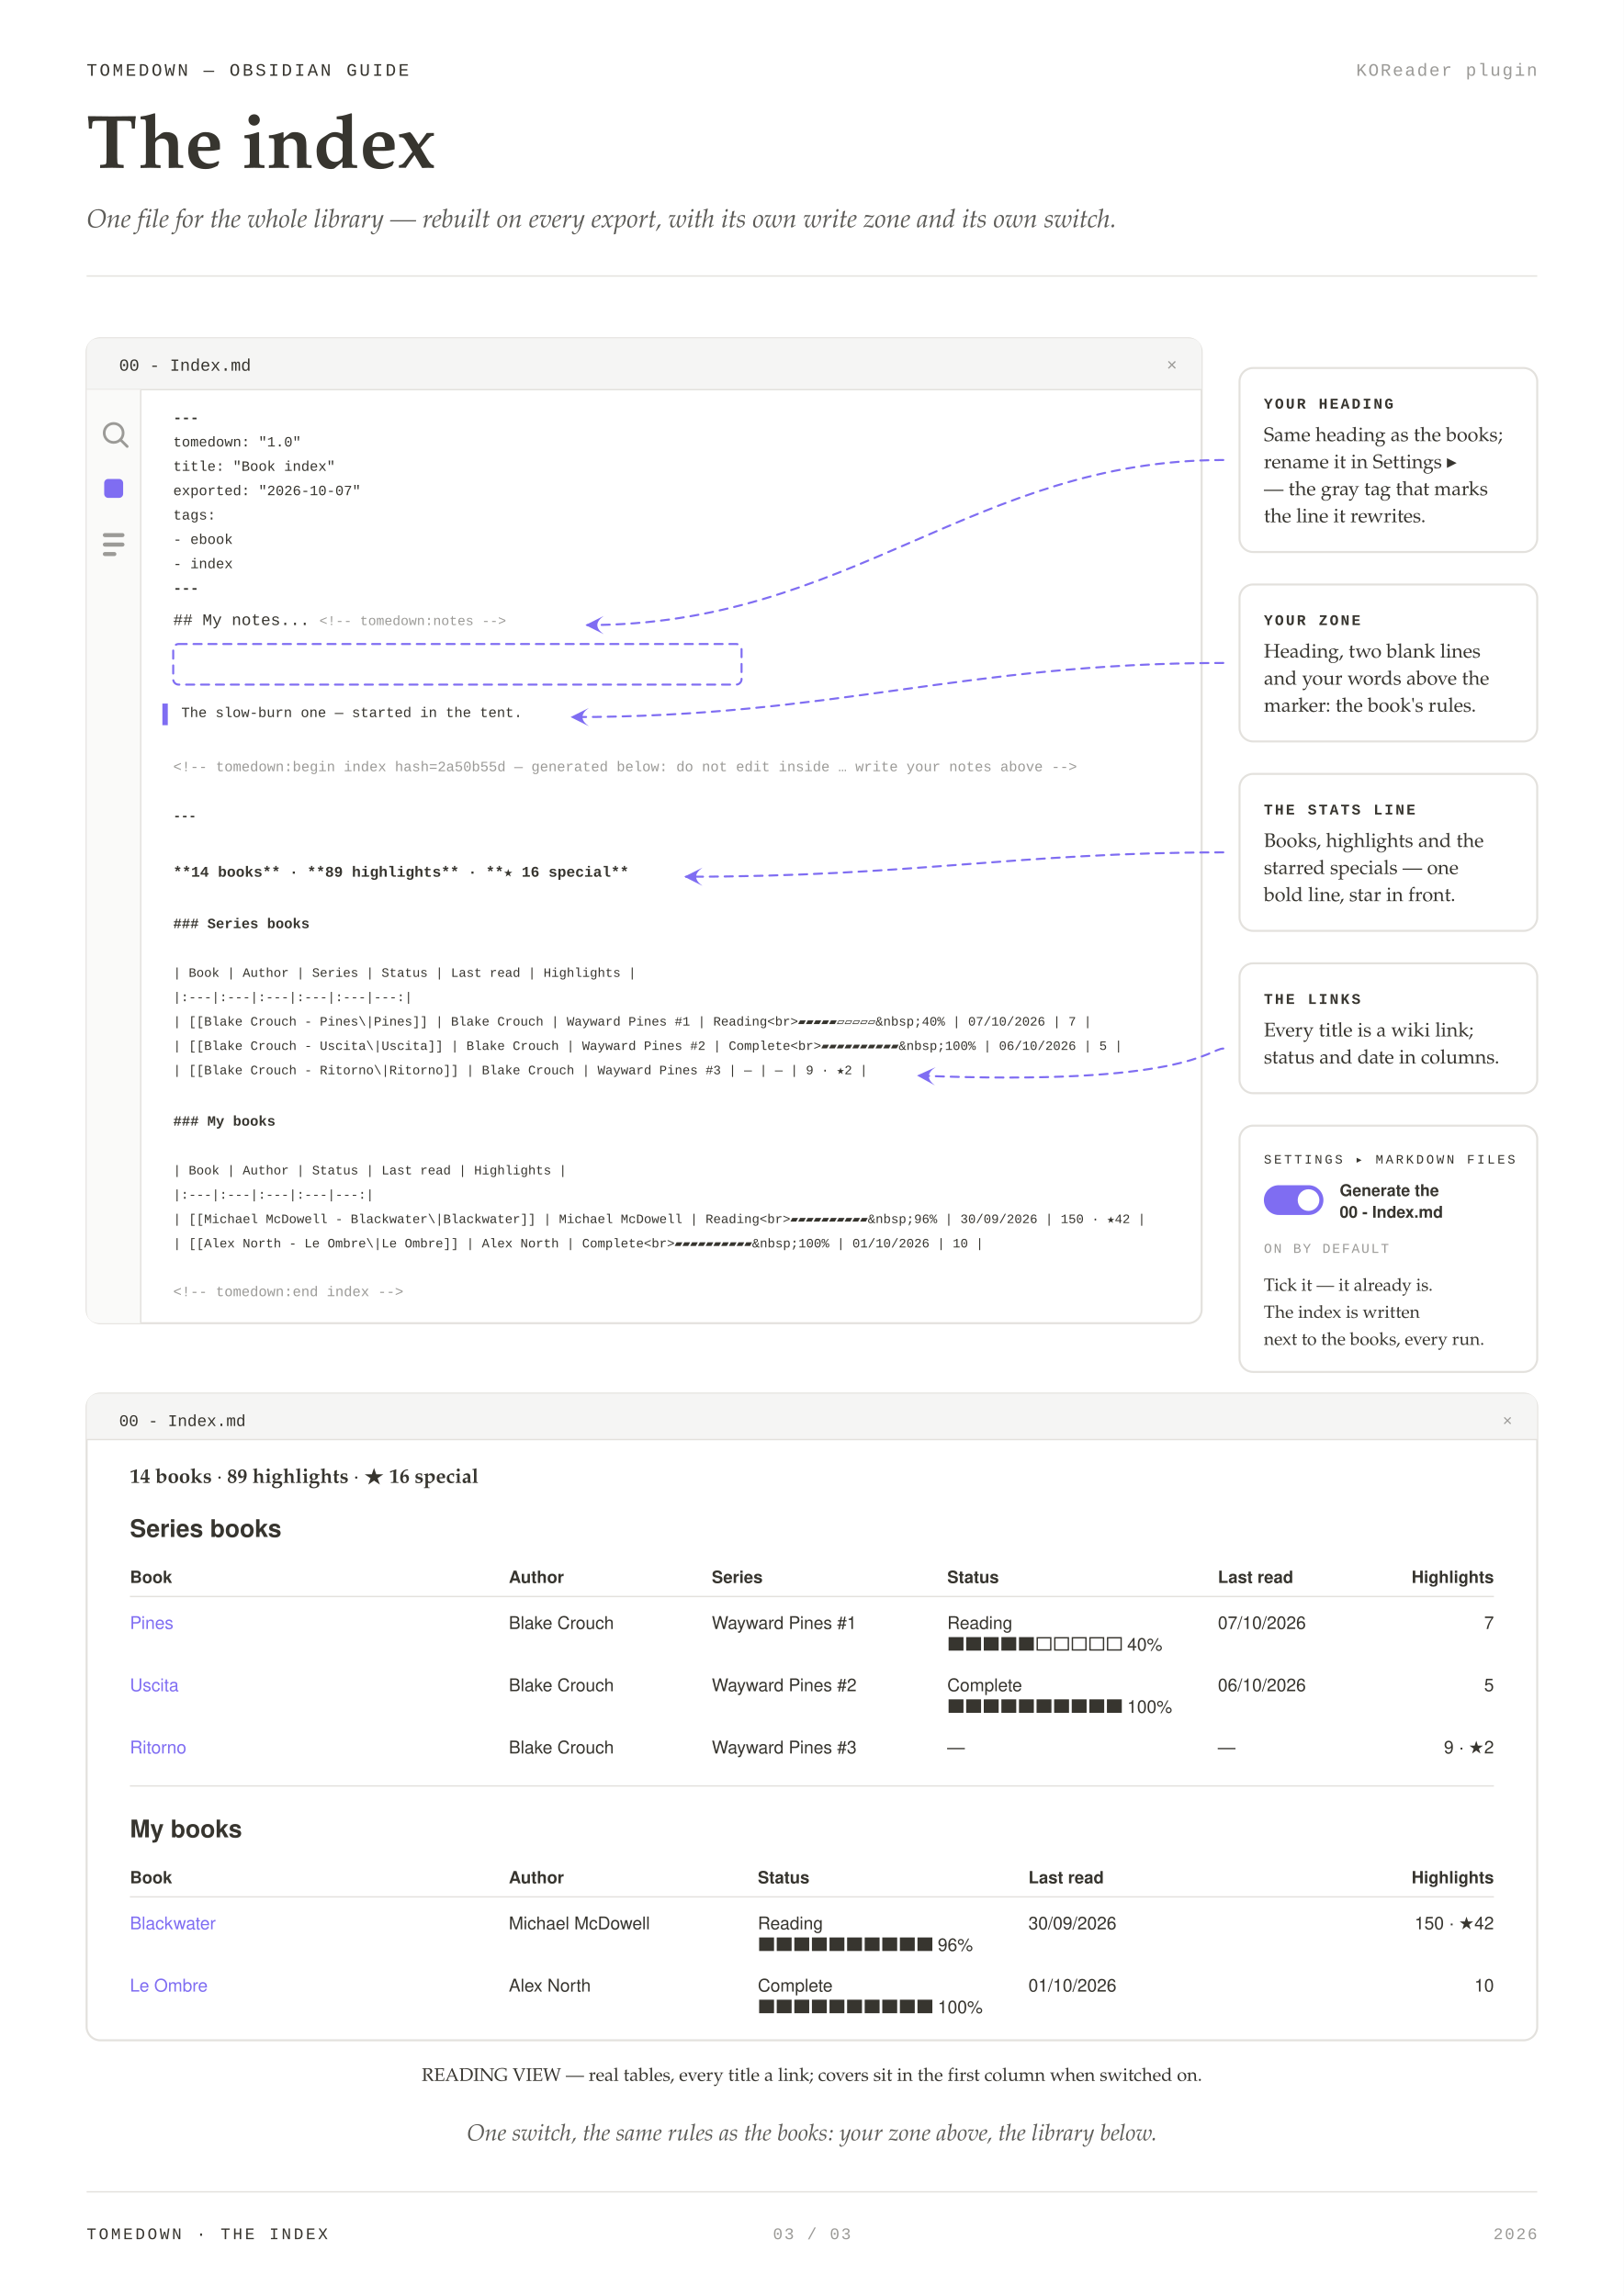
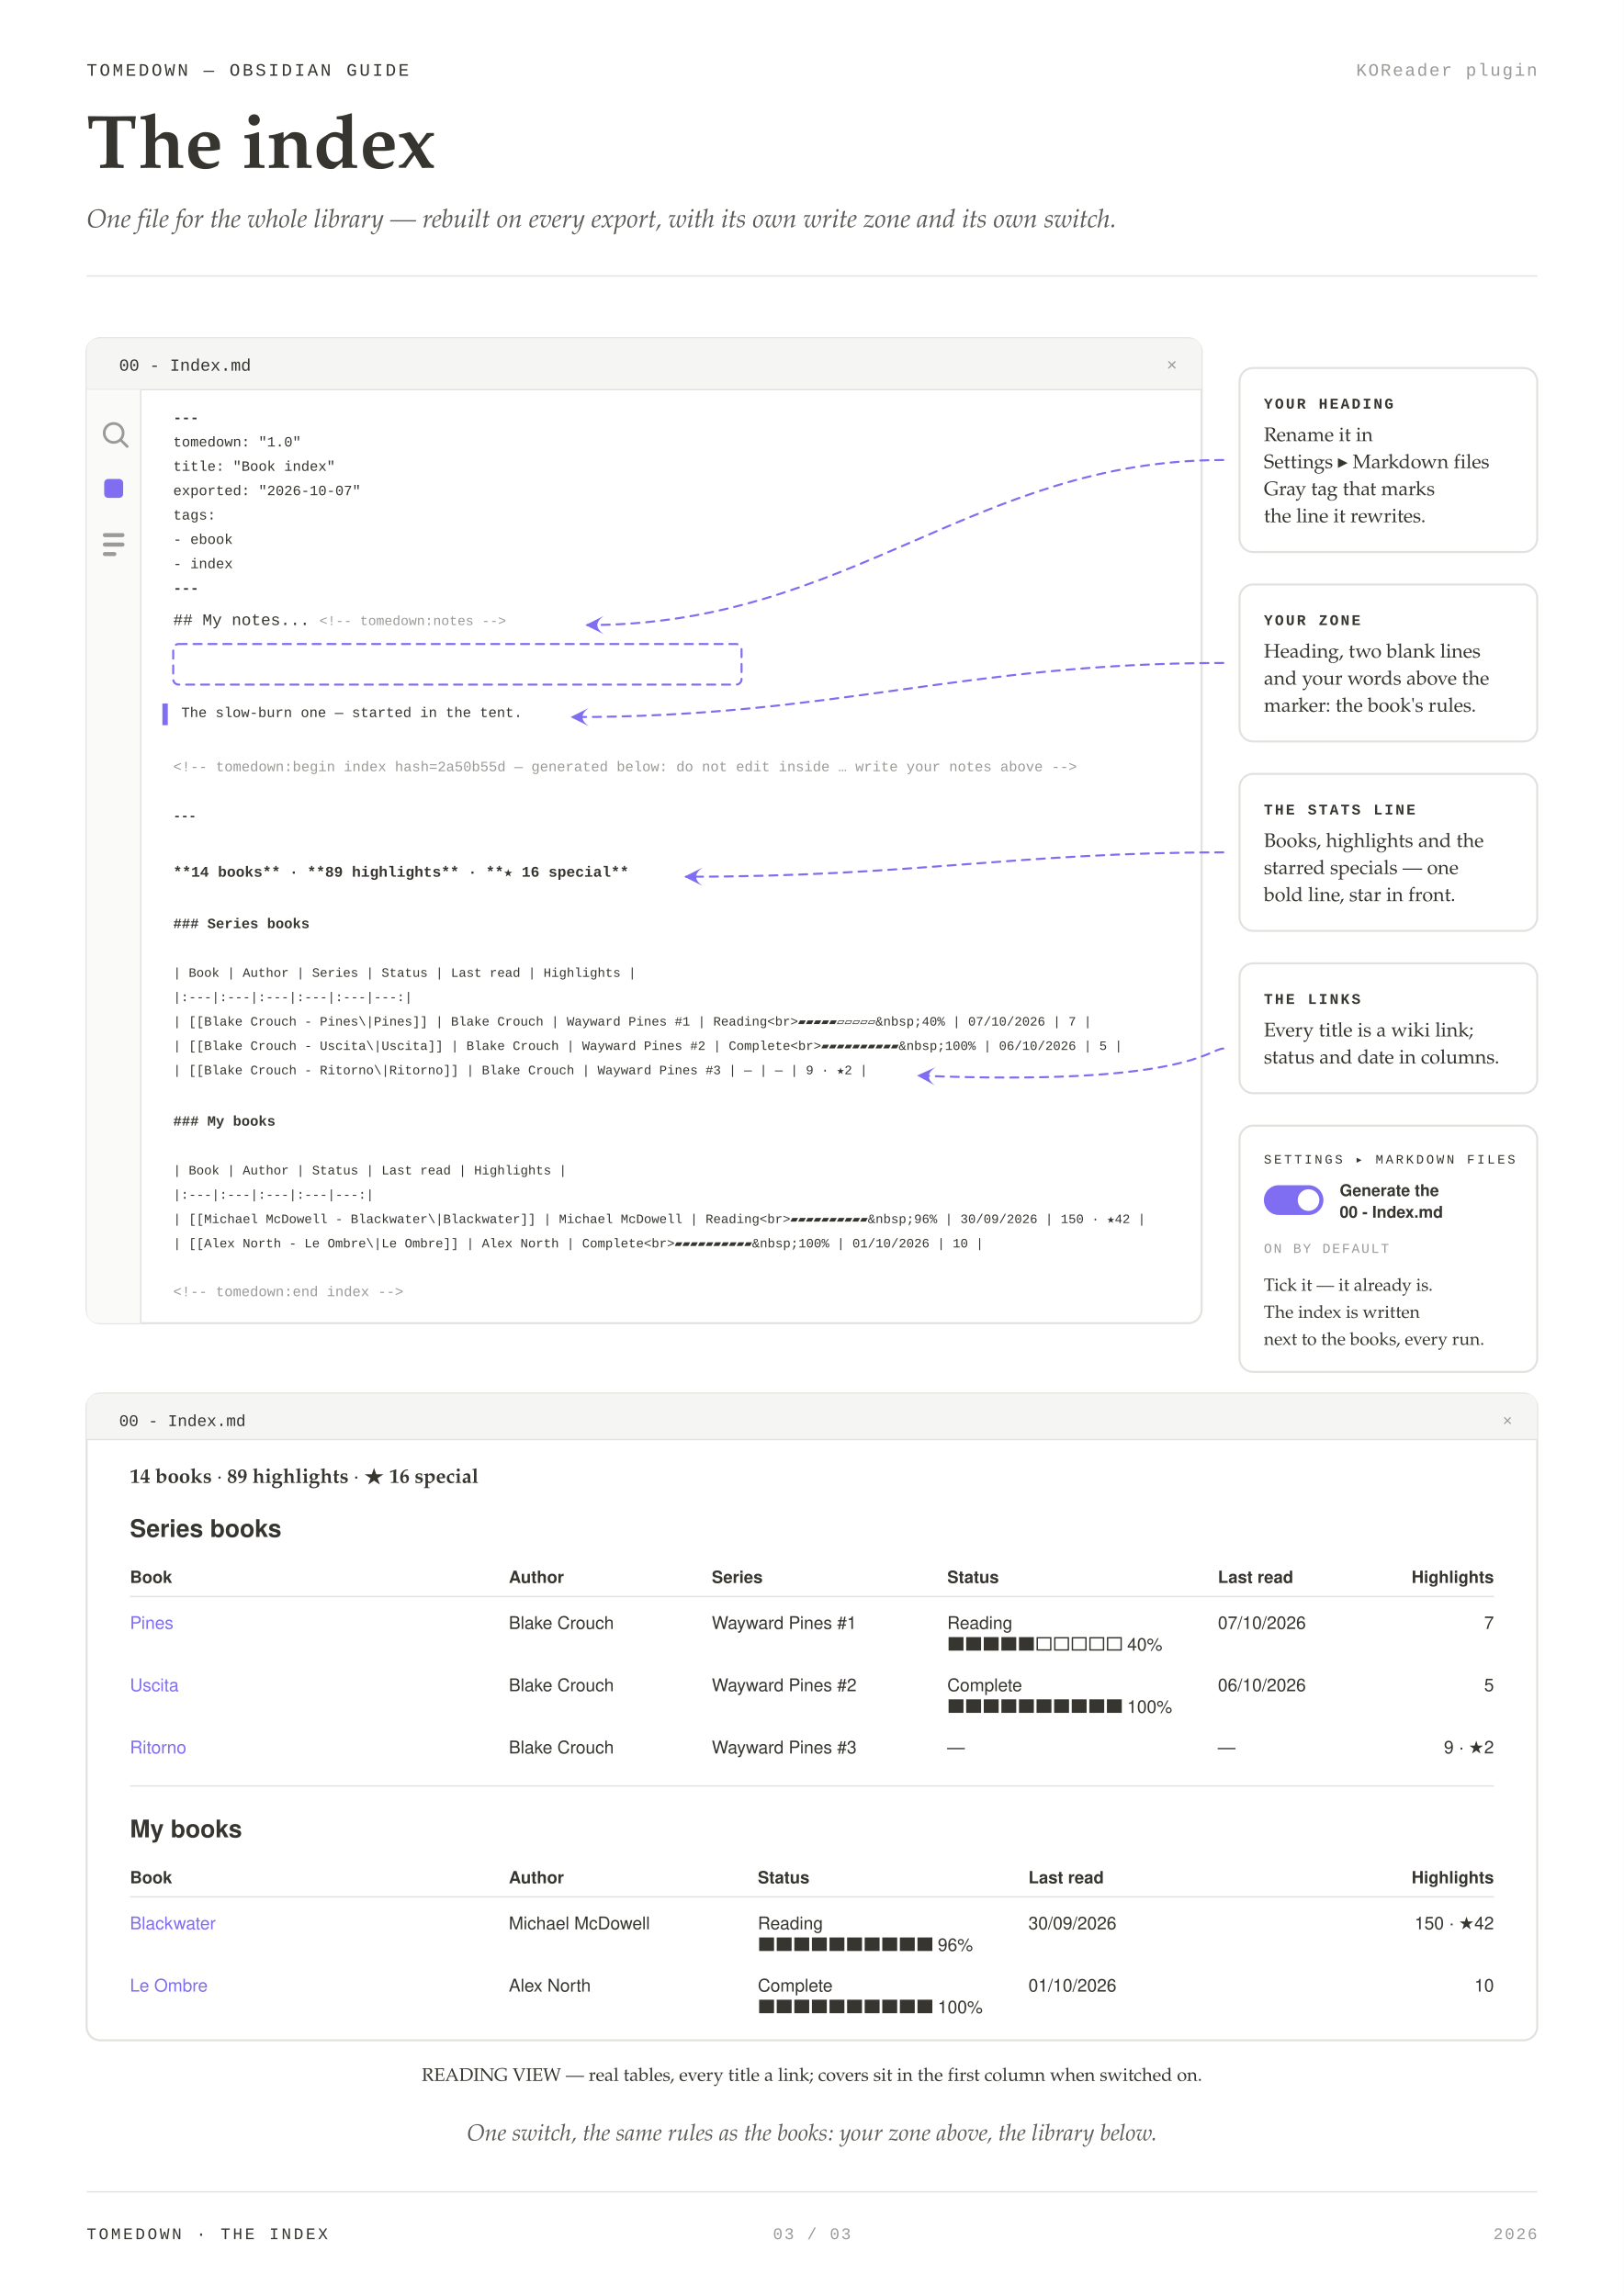
<svg xmlns="http://www.w3.org/2000/svg" width="1200" height="1697" viewBox="0 0 1200 1697" role="img" aria-label="Tomedown Obsidian guide 03 — the index: one 00 - Index.md for the whole library with the stats line, two tables of wiki links, its own write zone above the marker, the settings toggle that generates it, and how it looks in reading view">
  <style>
    .display { font-family: Georgia, "Iowan Old Style", "Palatino Linotype", "Book Antiqua", "Times New Roman", "Liberation Serif", "DejaVu Serif", serif; font-weight: 700; fill: #37352F; }
    .deck    { font-family: Georgia, "Iowan Old Style", "Palatino Linotype", "Book Antiqua", "Times New Roman", "Liberation Serif", "DejaVu Serif", serif; font-style: italic; fill: #5C5B57; }
    .body    { font-family: Georgia, "Iowan Old Style", "Palatino Linotype", "Book Antiqua", "Times New Roman", "Liberation Serif", "DejaVu Serif", serif; fill: #37352F; }
    .menu    { font-family: "Helvetica Neue", Helvetica, Arial, "Liberation Sans", "DejaVu Sans", sans-serif; font-weight: 700; fill: #37352F; }
    .ui      { font-family: "Helvetica Neue", Helvetica, Arial, "Liberation Sans", "DejaVu Sans", sans-serif; fill: #37352F; }
    .uim     { font-family: "Helvetica Neue", Helvetica, Arial, "Liberation Sans", "DejaVu Sans", sans-serif; fill: #9B9A97; }
    .label   { font-family: "SF Mono", Menlo, Consolas, "JetBrains Mono", "Liberation Mono", "DejaVu Sans Mono", monospace; letter-spacing: 1.8px; fill: #37352F; }
    .labelm  { font-family: "SF Mono", Menlo, Consolas, "JetBrains Mono", "Liberation Mono", "DejaVu Sans Mono", monospace; letter-spacing: 1.2px; fill: #9B9A97; }
    .nhead   { font-family: "SF Mono", Menlo, Consolas, "JetBrains Mono", "Liberation Mono", "DejaVu Sans Mono", monospace; font-weight: 600; letter-spacing: 1.5px; fill: #37352F; }
    .code    { font-family: "SF Mono", Menlo, Consolas, "JetBrains Mono", "Liberation Mono", "DejaVu Sans Mono", monospace; fill: #37352F; }
    .struct  { font-family: "SF Mono", Menlo, Consolas, "JetBrains Mono", "Liberation Mono", "DejaVu Sans Mono", monospace; font-weight: 600; fill: #37352F; }
    .comment { font-family: "SF Mono", Menlo, Consolas, "JetBrains Mono", "Liberation Mono", "DejaVu Sans Mono", monospace; fill: #9B9A97; }
    .link    { fill: #7F6DF2; }
    .rule    { stroke: #E3E1DD; stroke-width: 1; }
    .hair    { stroke: #E3E1DD; stroke-width: 1; }
    .dash    { stroke: #7F6DF2; stroke-width: 1.5; stroke-dasharray: 6 5; fill: none; stroke-linecap: round; }
    .card    { fill: #FFFFFF; stroke: #E3E1DD; stroke-width: 1.5; }
    .note    { fill: none; stroke: #E3E1DD; stroke-width: 1.5; }
    .pill    { fill: #FFFFFF; stroke: #E3E1DD; stroke-width: 1.5; }
    .accent  { fill: #7F6DF2; }
  </style>
  <defs>
    <marker id="ah" viewBox="0 0 10 10" refX="9" refY="5" markerWidth="9" markerHeight="9" orient="auto-start-reverse">
      <path d="M0 0 L10 5 L0 10 Q7 5 0 0 z" fill="#7F6DF2" />
    </marker>
  </defs>
  <rect width="1200" height="1697" fill="#FFFFFF" />
  <text class="label" x="64" y="56" font-size="13">TOMEDOWN — OBSIDIAN GUIDE</text>
  <text class="labelm" x="1136" y="56" font-size="13" text-anchor="end">KOReader plugin</text>
  <text class="display" x="64" y="124" font-size="56">The index</text>
  <text class="deck" x="64" y="168" font-size="19">One file for the whole library — rebuilt on every export, with its own write zone and its own switch.</text>
  <line class="rule" x1="64" y1="204" x2="1136" y2="204" />
  <rect x="64" y="250" width="824" height="728" rx="10" fill="#FFFFFF" stroke="#E3E1DD" stroke-width="1.5" />
  <path d="M64 260 Q64 250 74 250 H878 Q888 250 888 260 V288 H64 Z" fill="#F5F5F4" />
  <line class="hair" x1="64" y1="288" x2="888" y2="288" />
  <text class="code" x="88" y="274" font-size="12.5">00 - Index.md</text>
  <text class="comment" x="866" y="274" font-size="13" text-anchor="middle">×</text>
  <path d="M104 288 H64 V968 Q64 978 74 978 H104 Z" fill="#FAFAF9" />
  <line class="hair" x1="104" y1="288" x2="104" y2="978" />
  <circle cx="84" cy="320" r="7" fill="none" stroke="#9B9A97" stroke-width="2" />
  <path d="M89 325 L94 330" stroke="#9B9A97" stroke-width="2" stroke-linecap="round" />
  <rect x="77" y="354" width="14" height="14" rx="3" fill="#7F6DF2" />
  <rect x="76" y="394" width="16" height="3" rx="1.5" fill="#9B9A97" />
  <rect x="76" y="401" width="16" height="3" rx="1.5" fill="#9B9A97" />
  <rect x="76" y="408" width="10" height="3" rx="1.5" fill="#9B9A97" />
  <text class="struct" x="128" y="312" font-size="10.5">---</text>
  <text class="code" x="128" y="330" font-size="10.5">tomedown: "1.0"</text>
  <text class="code" x="128" y="348" font-size="10.5">title: "Book index"</text>
  <text class="code" x="128" y="366" font-size="10.5">exported: "2026-10-07"</text>
  <text class="code" x="128" y="384" font-size="10.5">tags:</text>
  <text class="code" x="128" y="402" font-size="10.5">  - ebook</text>
  <text class="code" x="128" y="420" font-size="10.5">  - index</text>
  <text class="struct" x="128" y="438" font-size="10.5">---</text>
  <text x="128" y="462" font-size="12" font-family="SF Mono, Menlo, Consolas, JetBrains Mono, Liberation Mono, DejaVu Sans Mono, monospace" fill="#37352F">## My notes... <tspan font-size="10" fill="#9B9A97">&lt;!-- tomedown:notes --&gt;</tspan>
  </text>
  <rect class="dash" x="128" y="476" width="420" height="30" rx="4" />
  <rect class="accent" x="120" y="520" width="4" height="16" />
  <text class="code" x="134" y="530" font-size="10.5">The slow-burn one — started in the tent.</text>
  <text class="comment" x="128" y="570" font-size="10.5">&lt;!-- tomedown:begin index hash=2a50b55d — generated below: do not edit inside … write your notes above --&gt;</text>
  <text class="struct" x="128" y="606" font-size="9.5">---</text>
  <text class="struct" x="128" y="648" font-size="11">**14 books** · **89 highlights** · **★ 16 special**</text>
  <text class="struct" x="128" y="686" font-size="10.5">### Series books</text>
  <text class="code" x="128" y="722" font-size="9.5">| Book | Author | Series | Status | Last read | Highlights |</text>
  <text class="code" x="128" y="740" font-size="9.5">|:---|:---|:---|:---|:---|---:|</text>
  <text class="code" x="128" y="758" font-size="9.5">| [[Blake Crouch - Pines\|Pines]] | Blake Crouch | Wayward Pines #1 | Reading&lt;br&gt;▰▰▰▰▰▱▱▱▱▱&amp;nbsp;40% | 07/10/2026 | 7 |</text>
  <text class="code" x="128" y="776" font-size="9.5">| [[Blake Crouch - Uscita\|Uscita]] | Blake Crouch | Wayward Pines #2 | Complete&lt;br&gt;▰▰▰▰▰▰▰▰▰▰&amp;nbsp;100% | 06/10/2026 | 5 |</text>
  <text class="code" x="128" y="794" font-size="9.5">| [[Blake Crouch - Ritorno\|Ritorno]] | Blake Crouch | Wayward Pines #3 | — | — | 9 · ★2 |</text>
  <text class="struct" x="128" y="832" font-size="10.5">### My books</text>
  <text class="code" x="128" y="868" font-size="9.5">| Book | Author | Status | Last read | Highlights |</text>
  <text class="code" x="128" y="886" font-size="9.5">|:---|:---|:---|:---|---:|</text>
  <text class="code" x="128" y="904" font-size="9.5">| [[Michael McDowell - Blackwater\|Blackwater]] | Michael McDowell | Reading&lt;br&gt;▰▰▰▰▰▰▰▰▰▰&amp;nbsp;96% | 30/09/2026 | 150 · ★42 |</text>
  <text class="code" x="128" y="922" font-size="9.5">| [[Alex North - Le Ombre\|Le Ombre]] | Alex North | Complete&lt;br&gt;▰▰▰▰▰▰▰▰▰▰&amp;nbsp;100% | 01/10/2026 | 10 |</text>
  <text class="comment" x="128" y="958" font-size="10.5">&lt;!-- tomedown:end index --&gt;</text>
  <rect class="note" x="916" y="272" width="220" height="136" rx="10" />
  <text class="nhead" x="934" y="302" font-size="11">YOUR HEADING</text>
-   <text class="body" x="934" y="326" font-size="14.5">Same heading as the books;</text>
-   <text class="body" x="934" y="346" font-size="14.5">rename it in Settings ▸</text>
-   <text class="body" x="934" y="366" font-size="14.5">— the gray tag that marks</text>
+   <text class="body" x="934" y="326" font-size="14.5">Rename it in</text>
+   <text class="body" x="934" y="346" font-size="14.5">Settings ▸ Markdown files</text>
+   <text class="body" x="934" y="366" font-size="14.5">Gray tag that marks</text>
  <text class="body" x="934" y="386" font-size="14.5">the line it rewrites.</text>
  <path class="dash" marker-end="url(#ah)" d="M904 340 C720 340 628 462 434 462" />
  <rect class="note" x="916" y="432" width="220" height="116" rx="10" />
  <text class="nhead" x="934" y="462" font-size="11">YOUR ZONE</text>
  <text class="body" x="934" y="486" font-size="14.5">Heading, two blank lines</text>
  <text class="body" x="934" y="506" font-size="14.5">and your words above the</text>
  <text class="body" x="934" y="526" font-size="14.5">marker: the book's rules.</text>
  <path class="dash" marker-end="url(#ah)" d="M904 490 C712 490 616 530 423 530" />
  <rect class="note" x="916" y="572" width="220" height="116" rx="10" />
  <text class="nhead" x="934" y="602" font-size="11">THE STATS LINE</text>
  <text class="body" x="934" y="626" font-size="14.5">Books, highlights and the</text>
  <text class="body" x="934" y="646" font-size="14.5">starred specials — one</text>
  <text class="body" x="934" y="666" font-size="14.5">bold line, star in front.</text>
  <path class="dash" marker-end="url(#ah)" d="M904 630 C751 630 674 648 507 648" />
  <rect class="note" x="916" y="712" width="220" height="96" rx="10" />
  <text class="nhead" x="934" y="742" font-size="11">THE LINKS</text>
  <text class="body" x="934" y="766" font-size="14.5">Every title is a wiki link;</text>
  <text class="body" x="934" y="786" font-size="14.5">status and date in columns.</text>
  <path class="dash" marker-end="url(#ah)" d="M904 775 C894 775 876 803 679 795" />
  <rect class="card" x="916" y="832" width="220" height="182" rx="10" fill="#FBFBFA" />
  <text class="label" x="934" y="860" font-size="9.5">SETTINGS ▸ MARKDOWN FILES</text>
  <rect x="934" y="876" width="44" height="22" rx="11" fill="#7F6DF2" />
  <circle cx="967" cy="887" r="8" fill="#FFFFFF" />
  <text class="menu" x="990" y="884" font-size="12">Generate the</text>
  <text class="menu" x="990" y="900" font-size="12">00 - Index.md</text>
  <text class="labelm" x="934" y="926" font-size="10">ON BY DEFAULT</text>
  <text class="body" x="934" y="954" font-size="13">Tick it — it already is.</text>
  <text class="body" x="934" y="974" font-size="13">The index is written</text>
  <text class="body" x="934" y="994" font-size="13">next to the books, every run.</text>
  <rect x="64" y="1030" width="1072" height="478" rx="10" fill="#FFFFFF" stroke="#E3E1DD" stroke-width="1.5" />
  <path d="M64 1040 Q64 1030 74 1030 H1126 Q1136 1030 1136 1040 V1064 H64 Z" fill="#F5F5F4" />
  <line class="hair" x1="64" y1="1064" x2="1136" y2="1064" />
  <text class="code" x="88" y="1054" font-size="12">00 - Index.md</text>
  <text class="comment" x="1114" y="1054" font-size="12" text-anchor="middle">×</text>
  <text class="body" x="96" y="1096" font-size="15">
    <tspan font-weight="700">14 books</tspan> · <tspan font-weight="700">89 highlights</tspan> · <tspan font-weight="700">★ 16 special</tspan>
  </text>
  <text class="menu" x="96" y="1136" font-size="18">Series books</text>
  <text class="menu" x="96" y="1170" font-size="12.5">Book</text>
  <text class="menu" x="376" y="1170" font-size="12.5">Author</text>
  <text class="menu" x="526" y="1170" font-size="12.5">Series</text>
  <text class="menu" x="700" y="1170" font-size="12.5">Status</text>
  <text class="menu" x="900" y="1170" font-size="12.5">Last read</text>
  <text class="menu" x="1104" y="1170" font-size="12.5" text-anchor="end">Highlights</text>
  <line class="hair" x1="96" y1="1180" x2="1104" y2="1180" />
  <text class="ui link" x="96" y="1204" font-size="13">Pines</text>
  <text class="ui" x="376" y="1204" font-size="13">Blake Crouch</text>
  <text class="ui" x="526" y="1204" font-size="13">Wayward Pines #1</text>
  <text class="ui" x="700" y="1204" font-size="13">Reading</text>
  <text class="ui" x="900" y="1204" font-size="13">07/10/2026</text>
  <text class="ui" x="1104" y="1204" font-size="13" text-anchor="end">7</text>
  <g fill="#37352F">
    <rect x="701" y="1210" width="11" height="10" />
    <rect x="714" y="1210" width="11" height="10" />
    <rect x="727" y="1210" width="11" height="10" />
    <rect x="740" y="1210" width="11" height="10" />
    <rect x="753" y="1210" width="11" height="10" />
  </g>
  <g fill="none" stroke="#37352F" stroke-width="1">
    <rect x="766.5" y="1210.5" width="10" height="9" />
    <rect x="779.5" y="1210.5" width="10" height="9" />
    <rect x="792.5" y="1210.5" width="10" height="9" />
    <rect x="805.5" y="1210.5" width="10" height="9" />
    <rect x="818.5" y="1210.5" width="10" height="9" />
  </g>
  <text class="ui" x="833" y="1220" font-size="13">40%</text>
  <text class="ui link" x="96" y="1250" font-size="13">Uscita</text>
  <text class="ui" x="376" y="1250" font-size="13">Blake Crouch</text>
  <text class="ui" x="526" y="1250" font-size="13">Wayward Pines #2</text>
  <text class="ui" x="700" y="1250" font-size="13">Complete</text>
  <text class="ui" x="900" y="1250" font-size="13">06/10/2026</text>
  <text class="ui" x="1104" y="1250" font-size="13" text-anchor="end">5</text>
  <g fill="#37352F">
    <rect x="701" y="1256" width="11" height="10" />
    <rect x="714" y="1256" width="11" height="10" />
    <rect x="727" y="1256" width="11" height="10" />
    <rect x="740" y="1256" width="11" height="10" />
    <rect x="753" y="1256" width="11" height="10" />
    <rect x="766" y="1256" width="11" height="10" />
    <rect x="779" y="1256" width="11" height="10" />
    <rect x="792" y="1256" width="11" height="10" />
    <rect x="805" y="1256" width="11" height="10" />
    <rect x="818" y="1256" width="11" height="10" />
  </g>
  <text class="ui" x="833" y="1266" font-size="13">100%</text>
  <text class="ui link" x="96" y="1296" font-size="13">Ritorno</text>
  <text class="ui" x="376" y="1296" font-size="13">Blake Crouch</text>
  <text class="ui" x="526" y="1296" font-size="13">Wayward Pines #3</text>
  <text class="ui" x="700" y="1296" font-size="13">—</text>
  <text class="ui" x="900" y="1296" font-size="13">—</text>
  <text class="ui" x="1104" y="1296" font-size="13" text-anchor="end">9 · ★2</text>
  <line class="hair" x1="96" y1="1320" x2="1104" y2="1320" />
  <text class="menu" x="96" y="1358" font-size="18">My books</text>
  <text class="menu" x="96" y="1392" font-size="12.5">Book</text>
  <text class="menu" x="376" y="1392" font-size="12.5">Author</text>
  <text class="menu" x="560" y="1392" font-size="12.5">Status</text>
  <text class="menu" x="760" y="1392" font-size="12.5">Last read</text>
  <text class="menu" x="1104" y="1392" font-size="12.5" text-anchor="end">Highlights</text>
  <line class="hair" x1="96" y1="1402" x2="1104" y2="1402" />
  <text class="ui link" x="96" y="1426" font-size="13">Blackwater</text>
  <text class="ui" x="376" y="1426" font-size="13">Michael McDowell</text>
  <text class="ui" x="560" y="1426" font-size="13">Reading</text>
  <text class="ui" x="760" y="1426" font-size="13">30/09/2026</text>
  <text class="ui" x="1104" y="1426" font-size="13" text-anchor="end">150 · ★42</text>
  <g fill="#37352F">
    <rect x="561" y="1432" width="11" height="10" />
    <rect x="574" y="1432" width="11" height="10" />
    <rect x="587" y="1432" width="11" height="10" />
    <rect x="600" y="1432" width="11" height="10" />
    <rect x="613" y="1432" width="11" height="10" />
    <rect x="626" y="1432" width="11" height="10" />
    <rect x="639" y="1432" width="11" height="10" />
    <rect x="652" y="1432" width="11" height="10" />
    <rect x="665" y="1432" width="11" height="10" />
    <rect x="678" y="1432" width="11" height="10" />
  </g>
  <text class="ui" x="693" y="1442" font-size="13">96%</text>
  <text class="ui link" x="96" y="1472" font-size="13">Le Ombre</text>
  <text class="ui" x="376" y="1472" font-size="13">Alex North</text>
  <text class="ui" x="560" y="1472" font-size="13">Complete</text>
  <text class="ui" x="760" y="1472" font-size="13">01/10/2026</text>
  <text class="ui" x="1104" y="1472" font-size="13" text-anchor="end">10</text>
  <g fill="#37352F">
    <rect x="561" y="1478" width="11" height="10" />
    <rect x="574" y="1478" width="11" height="10" />
    <rect x="587" y="1478" width="11" height="10" />
    <rect x="600" y="1478" width="11" height="10" />
    <rect x="613" y="1478" width="11" height="10" />
    <rect x="626" y="1478" width="11" height="10" />
    <rect x="639" y="1478" width="11" height="10" />
    <rect x="652" y="1478" width="11" height="10" />
    <rect x="665" y="1478" width="11" height="10" />
    <rect x="678" y="1478" width="11" height="10" />
  </g>
  <text class="ui" x="693" y="1488" font-size="13">100%</text>
  <text class="body" x="600" y="1538" font-size="13.5" text-anchor="middle" fill="#9B9A97">READING VIEW — real tables, every title a link; covers sit in the first column when switched on.</text>
  <text class="deck" x="600" y="1582" font-size="17" text-anchor="middle">One switch, the same rules as the books: your zone above, the library below.</text>
  <line class="rule" x1="64" y1="1620" x2="1136" y2="1620" />
  <text class="label" x="64" y="1655" font-size="12">TOMEDOWN · THE INDEX</text>
  <text class="labelm" x="600" y="1655" font-size="12" text-anchor="middle">03 / 03</text>
  <text class="labelm" x="1136" y="1655" font-size="12" text-anchor="end">2026</text>
</svg>
